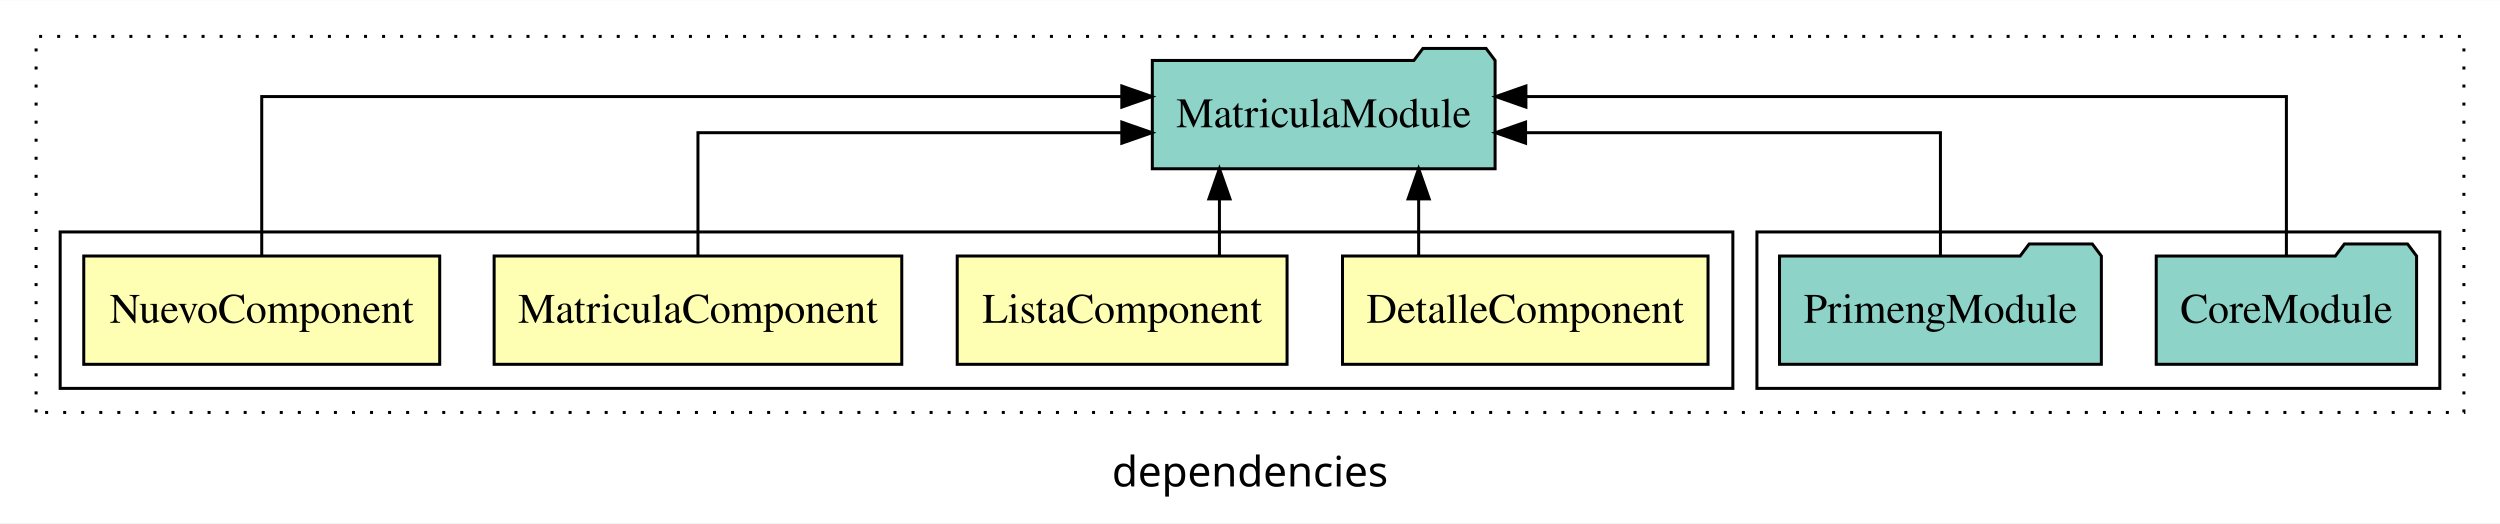
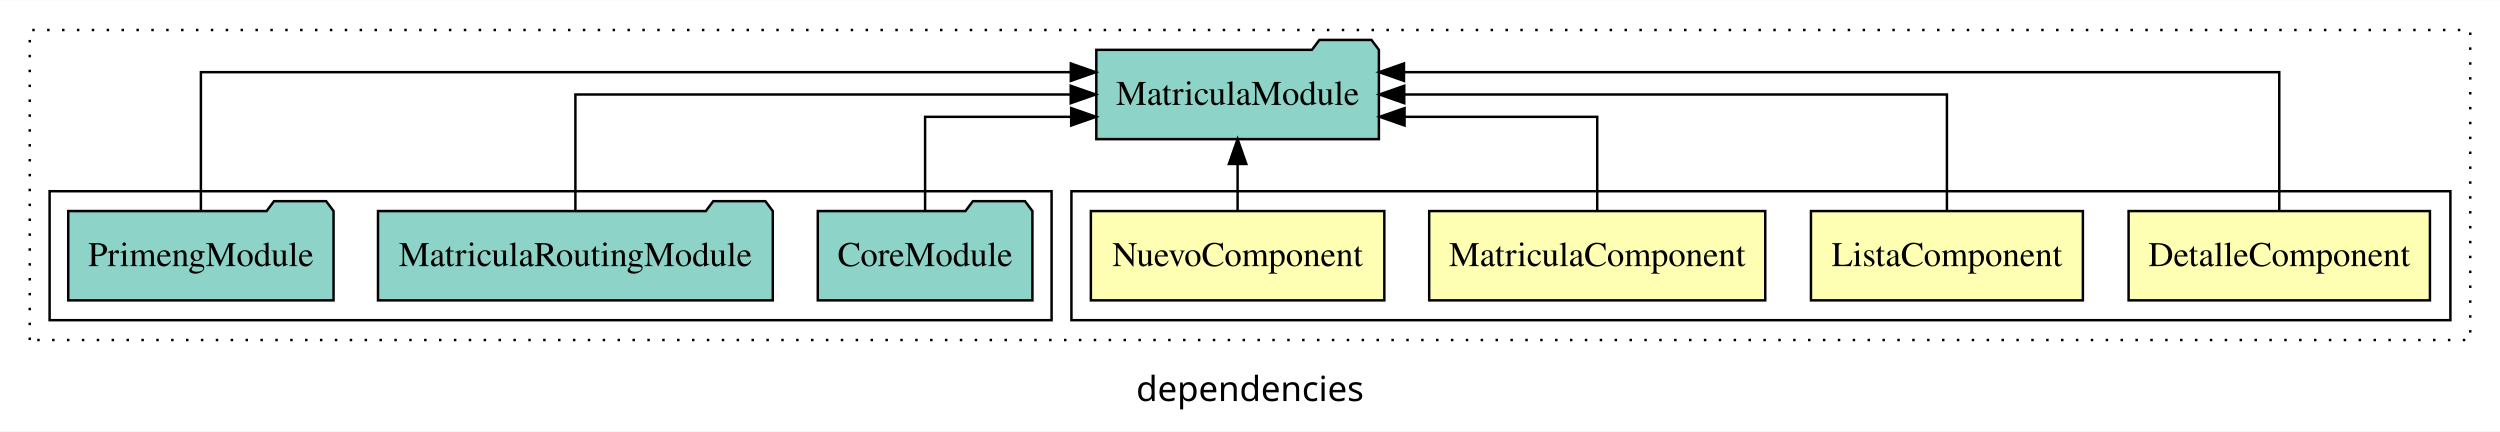
- <svg xmlns="http://www.w3.org/2000/svg" width="831pt" height="174pt" viewBox="0.00 0.00 831.00 173.80">
+ <svg xmlns="http://www.w3.org/2000/svg" width="1008pt" height="174pt" viewBox="0.00 0.00 1008.00 173.80">
  <g id="graph0" class="graph" transform="scale(1 1) rotate(0) translate(4 169.8)">
-     <polygon fill="white" stroke="transparent" points="-4,4 -4,-169.8 827,-169.8 827,4 -4,4" />
-     <text text-anchor="middle" x="411.5" y="-8.2" font-family="sans-serif" font-size="14.00">dependencies</text>
+     <polygon fill="white" stroke="transparent" points="-4,4 -4,-169.8 1004,-169.8 1004,4 -4,4" />
+     <text text-anchor="middle" x="500" y="-8.2" font-family="sans-serif" font-size="14.00">dependencies</text>
    <g id="clust1" class="cluster">
-       <polygon fill="none" stroke="black" stroke-dasharray="1,5" points="8,-32.8 8,-157.8 815,-157.8 815,-32.8 8,-32.8" />
+       <polygon fill="none" stroke="black" stroke-dasharray="1,5" points="8,-32.8 8,-157.8 992,-157.8 992,-32.8 8,-32.8" />
+     </g>
+     <g id="clust2" class="cluster">
+       <polygon fill="none" stroke="black" points="428,-40.8 428,-92.8 984,-92.8 984,-40.8 428,-40.8" />
    </g>
    <g id="clust7" class="cluster">
-       <polygon fill="none" stroke="black" points="580,-40.8 580,-92.8 807,-92.8 807,-40.8 580,-40.8" />
-     </g>
-     <g id="clust2" class="cluster">
-       <polygon fill="none" stroke="black" points="16,-40.8 16,-92.8 572,-92.8 572,-40.8 16,-40.8" />
+       <polygon fill="none" stroke="black" points="16,-40.8 16,-92.8 420,-92.8 420,-40.8 16,-40.8" />
    </g>
    <g id="node1" class="node">
-       <polygon fill="#ffffb3" stroke="black" points="563.75,-84.8 442.25,-84.8 442.25,-48.8 563.75,-48.8 563.75,-84.8" />
-       <text text-anchor="middle" x="503" y="-62.6" font-family="Times,serif" font-size="14.00">DetalleComponent</text>
+       <polygon fill="#ffffb3" stroke="black" points="975.75,-84.8 854.25,-84.8 854.25,-48.8 975.75,-48.8 975.75,-84.8" />
+       <text text-anchor="middle" x="915" y="-62.6" font-family="Times,serif" font-size="14.00">DetalleComponent</text>
    </g>
    <g id="node5" class="node">
-       <polygon fill="#8dd3c7" stroke="black" points="492.97,-149.8 489.97,-153.8 468.97,-153.8 465.97,-149.8 379.03,-149.8 379.03,-113.8 492.97,-113.8 492.97,-149.8" />
-       <text text-anchor="middle" x="436" y="-127.6" font-family="Times,serif" font-size="14.00">MatriculaModule</text>
+       <polygon fill="#8dd3c7" stroke="black" points="551.97,-149.8 548.97,-153.8 527.97,-153.8 524.97,-149.8 438.03,-149.8 438.03,-113.8 551.97,-113.8 551.97,-149.8" />
+       <text text-anchor="middle" x="495" y="-127.6" font-family="Times,serif" font-size="14.00">MatriculaModule</text>
    </g>
    <g id="edge1" class="edge">
-       <path fill="none" stroke="black" d="M467.56,-84.91C467.56,-84.91 467.56,-103.79 467.56,-103.79" />
-       <polygon fill="black" stroke="black" points="464.06,-103.79 467.56,-113.79 471.06,-103.79 464.06,-103.79" />
+       <path fill="none" stroke="black" d="M915,-85.09C915,-107.01 915,-140.8 915,-140.8 915,-140.8 562.08,-140.8 562.08,-140.8" />
+       <polygon fill="black" stroke="black" points="562.08,-137.3 552.08,-140.8 562.08,-144.3 562.08,-137.3" />
    </g>
    <g id="node2" class="node">
-       <polygon fill="#ffffb3" stroke="black" points="423.82,-84.8 314.18,-84.8 314.18,-48.8 423.82,-48.8 423.82,-84.8" />
-       <text text-anchor="middle" x="369" y="-62.6" font-family="Times,serif" font-size="14.00">ListaComponent</text>
+       <polygon fill="#ffffb3" stroke="black" points="835.82,-84.8 726.18,-84.8 726.18,-48.8 835.82,-48.8 835.82,-84.8" />
+       <text text-anchor="middle" x="781" y="-62.6" font-family="Times,serif" font-size="14.00">ListaComponent</text>
    </g>
    <g id="edge2" class="edge">
-       <path fill="none" stroke="black" d="M401.34,-84.91C401.34,-84.91 401.34,-103.79 401.34,-103.79" />
-       <polygon fill="black" stroke="black" points="397.84,-103.79 401.34,-113.79 404.84,-103.79 397.84,-103.79" />
+       <path fill="none" stroke="black" d="M781,-84.91C781,-104.14 781,-131.8 781,-131.8 781,-131.8 562.19,-131.8 562.19,-131.8" />
+       <polygon fill="black" stroke="black" points="562.19,-128.3 552.19,-131.8 562.19,-135.3 562.19,-128.3" />
    </g>
    <g id="node3" class="node">
-       <polygon fill="#ffffb3" stroke="black" points="295.75,-84.8 160.25,-84.8 160.25,-48.8 295.75,-48.8 295.75,-84.8" />
-       <text text-anchor="middle" x="228" y="-62.6" font-family="Times,serif" font-size="14.00">MatriculaComponent</text>
+       <polygon fill="#ffffb3" stroke="black" points="707.75,-84.8 572.25,-84.8 572.25,-48.8 707.75,-48.8 707.75,-84.8" />
+       <text text-anchor="middle" x="640" y="-62.6" font-family="Times,serif" font-size="14.00">MatriculaComponent</text>
    </g>
    <g id="edge3" class="edge">
-       <path fill="none" stroke="black" d="M228,-84.82C228,-102.17 228,-125.8 228,-125.8 228,-125.8 368.89,-125.8 368.89,-125.8" />
-       <polygon fill="black" stroke="black" points="368.89,-129.3 378.89,-125.8 368.89,-122.3 368.89,-129.3" />
+       <path fill="none" stroke="black" d="M640,-84.83C640,-101.2 640,-122.8 640,-122.8 640,-122.8 562.31,-122.8 562.31,-122.8" />
+       <polygon fill="black" stroke="black" points="562.31,-119.3 552.31,-122.8 562.31,-126.3 562.31,-119.3" />
    </g>
    <g id="node4" class="node">
-       <polygon fill="#ffffb3" stroke="black" points="142.16,-84.8 23.84,-84.8 23.84,-48.8 142.16,-48.8 142.16,-84.8" />
-       <text text-anchor="middle" x="83" y="-62.6" font-family="Times,serif" font-size="14.00">NuevoComponent</text>
+       <polygon fill="#ffffb3" stroke="black" points="554.16,-84.8 435.84,-84.8 435.84,-48.8 554.16,-48.8 554.16,-84.8" />
+       <text text-anchor="middle" x="495" y="-62.6" font-family="Times,serif" font-size="14.00">NuevoComponent</text>
    </g>
    <g id="edge4" class="edge">
-       <path fill="none" stroke="black" d="M83,-85.08C83,-106.12 83,-137.8 83,-137.8 83,-137.8 368.89,-137.8 368.89,-137.8" />
-       <polygon fill="black" stroke="black" points="368.89,-141.3 378.89,-137.8 368.89,-134.3 368.89,-141.3" />
+       <path fill="none" stroke="black" d="M495,-84.91C495,-84.91 495,-103.79 495,-103.79" />
+       <polygon fill="black" stroke="black" points="491.5,-103.79 495,-113.79 498.5,-103.79 491.5,-103.79" />
    </g>
    <g id="node6" class="node">
-       <polygon fill="#8dd3c7" stroke="black" points="799.27,-84.8 796.27,-88.8 775.27,-88.8 772.27,-84.8 712.73,-84.8 712.73,-48.8 799.27,-48.8 799.27,-84.8" />
-       <text text-anchor="middle" x="756" y="-62.6" font-family="Times,serif" font-size="14.00">CoreModule</text>
+       <polygon fill="#8dd3c7" stroke="black" points="412.27,-84.8 409.27,-88.8 388.27,-88.8 385.27,-84.8 325.73,-84.8 325.73,-48.8 412.27,-48.8 412.27,-84.8" />
+       <text text-anchor="middle" x="369" y="-62.6" font-family="Times,serif" font-size="14.00">CoreModule</text>
    </g>
    <g id="edge5" class="edge">
-       <path fill="none" stroke="black" d="M756,-85.08C756,-106.12 756,-137.8 756,-137.8 756,-137.8 503.21,-137.8 503.21,-137.8" />
-       <polygon fill="black" stroke="black" points="503.21,-134.3 493.21,-137.8 503.21,-141.3 503.21,-134.3" />
+       <path fill="none" stroke="black" d="M369,-84.83C369,-101.2 369,-122.8 369,-122.8 369,-122.8 427.9,-122.8 427.9,-122.8" />
+       <polygon fill="black" stroke="black" points="427.9,-126.3 437.9,-122.8 427.9,-119.3 427.9,-126.3" />
    </g>
    <g id="node7" class="node">
-       <polygon fill="#8dd3c7" stroke="black" points="694.49,-84.8 691.49,-88.8 670.49,-88.8 667.49,-84.8 587.51,-84.8 587.51,-48.8 694.49,-48.8 694.49,-84.8" />
-       <text text-anchor="middle" x="641" y="-62.6" font-family="Times,serif" font-size="14.00">PrimengModule</text>
+       <polygon fill="#8dd3c7" stroke="black" points="307.59,-84.8 304.59,-88.8 283.59,-88.8 280.59,-84.8 148.41,-84.8 148.41,-48.8 307.59,-48.8 307.59,-84.8" />
+       <text text-anchor="middle" x="228" y="-62.6" font-family="Times,serif" font-size="14.00">MatriculaRoutingModule</text>
    </g>
    <g id="edge6" class="edge">
-       <path fill="none" stroke="black" d="M641,-84.82C641,-102.17 641,-125.8 641,-125.8 641,-125.8 503.1,-125.8 503.1,-125.8" />
-       <polygon fill="black" stroke="black" points="503.1,-122.3 493.1,-125.8 503.1,-129.3 503.1,-122.3" />
+       <path fill="none" stroke="black" d="M228,-84.91C228,-104.14 228,-131.8 228,-131.8 228,-131.8 427.72,-131.8 427.72,-131.8" />
+       <polygon fill="black" stroke="black" points="427.72,-135.3 437.72,-131.8 427.72,-128.3 427.72,-135.3" />
+     </g>
+     <g id="node8" class="node">
+       <polygon fill="#8dd3c7" stroke="black" points="130.49,-84.8 127.49,-88.8 106.49,-88.8 103.49,-84.8 23.51,-84.8 23.51,-48.8 130.49,-48.8 130.49,-84.8" />
+       <text text-anchor="middle" x="77" y="-62.6" font-family="Times,serif" font-size="14.00">PrimengModule</text>
+     </g>
+     <g id="edge7" class="edge">
+       <path fill="none" stroke="black" d="M77,-85.09C77,-107.01 77,-140.8 77,-140.8 77,-140.8 427.76,-140.8 427.76,-140.8" />
+       <polygon fill="black" stroke="black" points="427.76,-144.3 437.76,-140.8 427.76,-137.3 427.76,-144.3" />
    </g>
  </g>
</svg>
